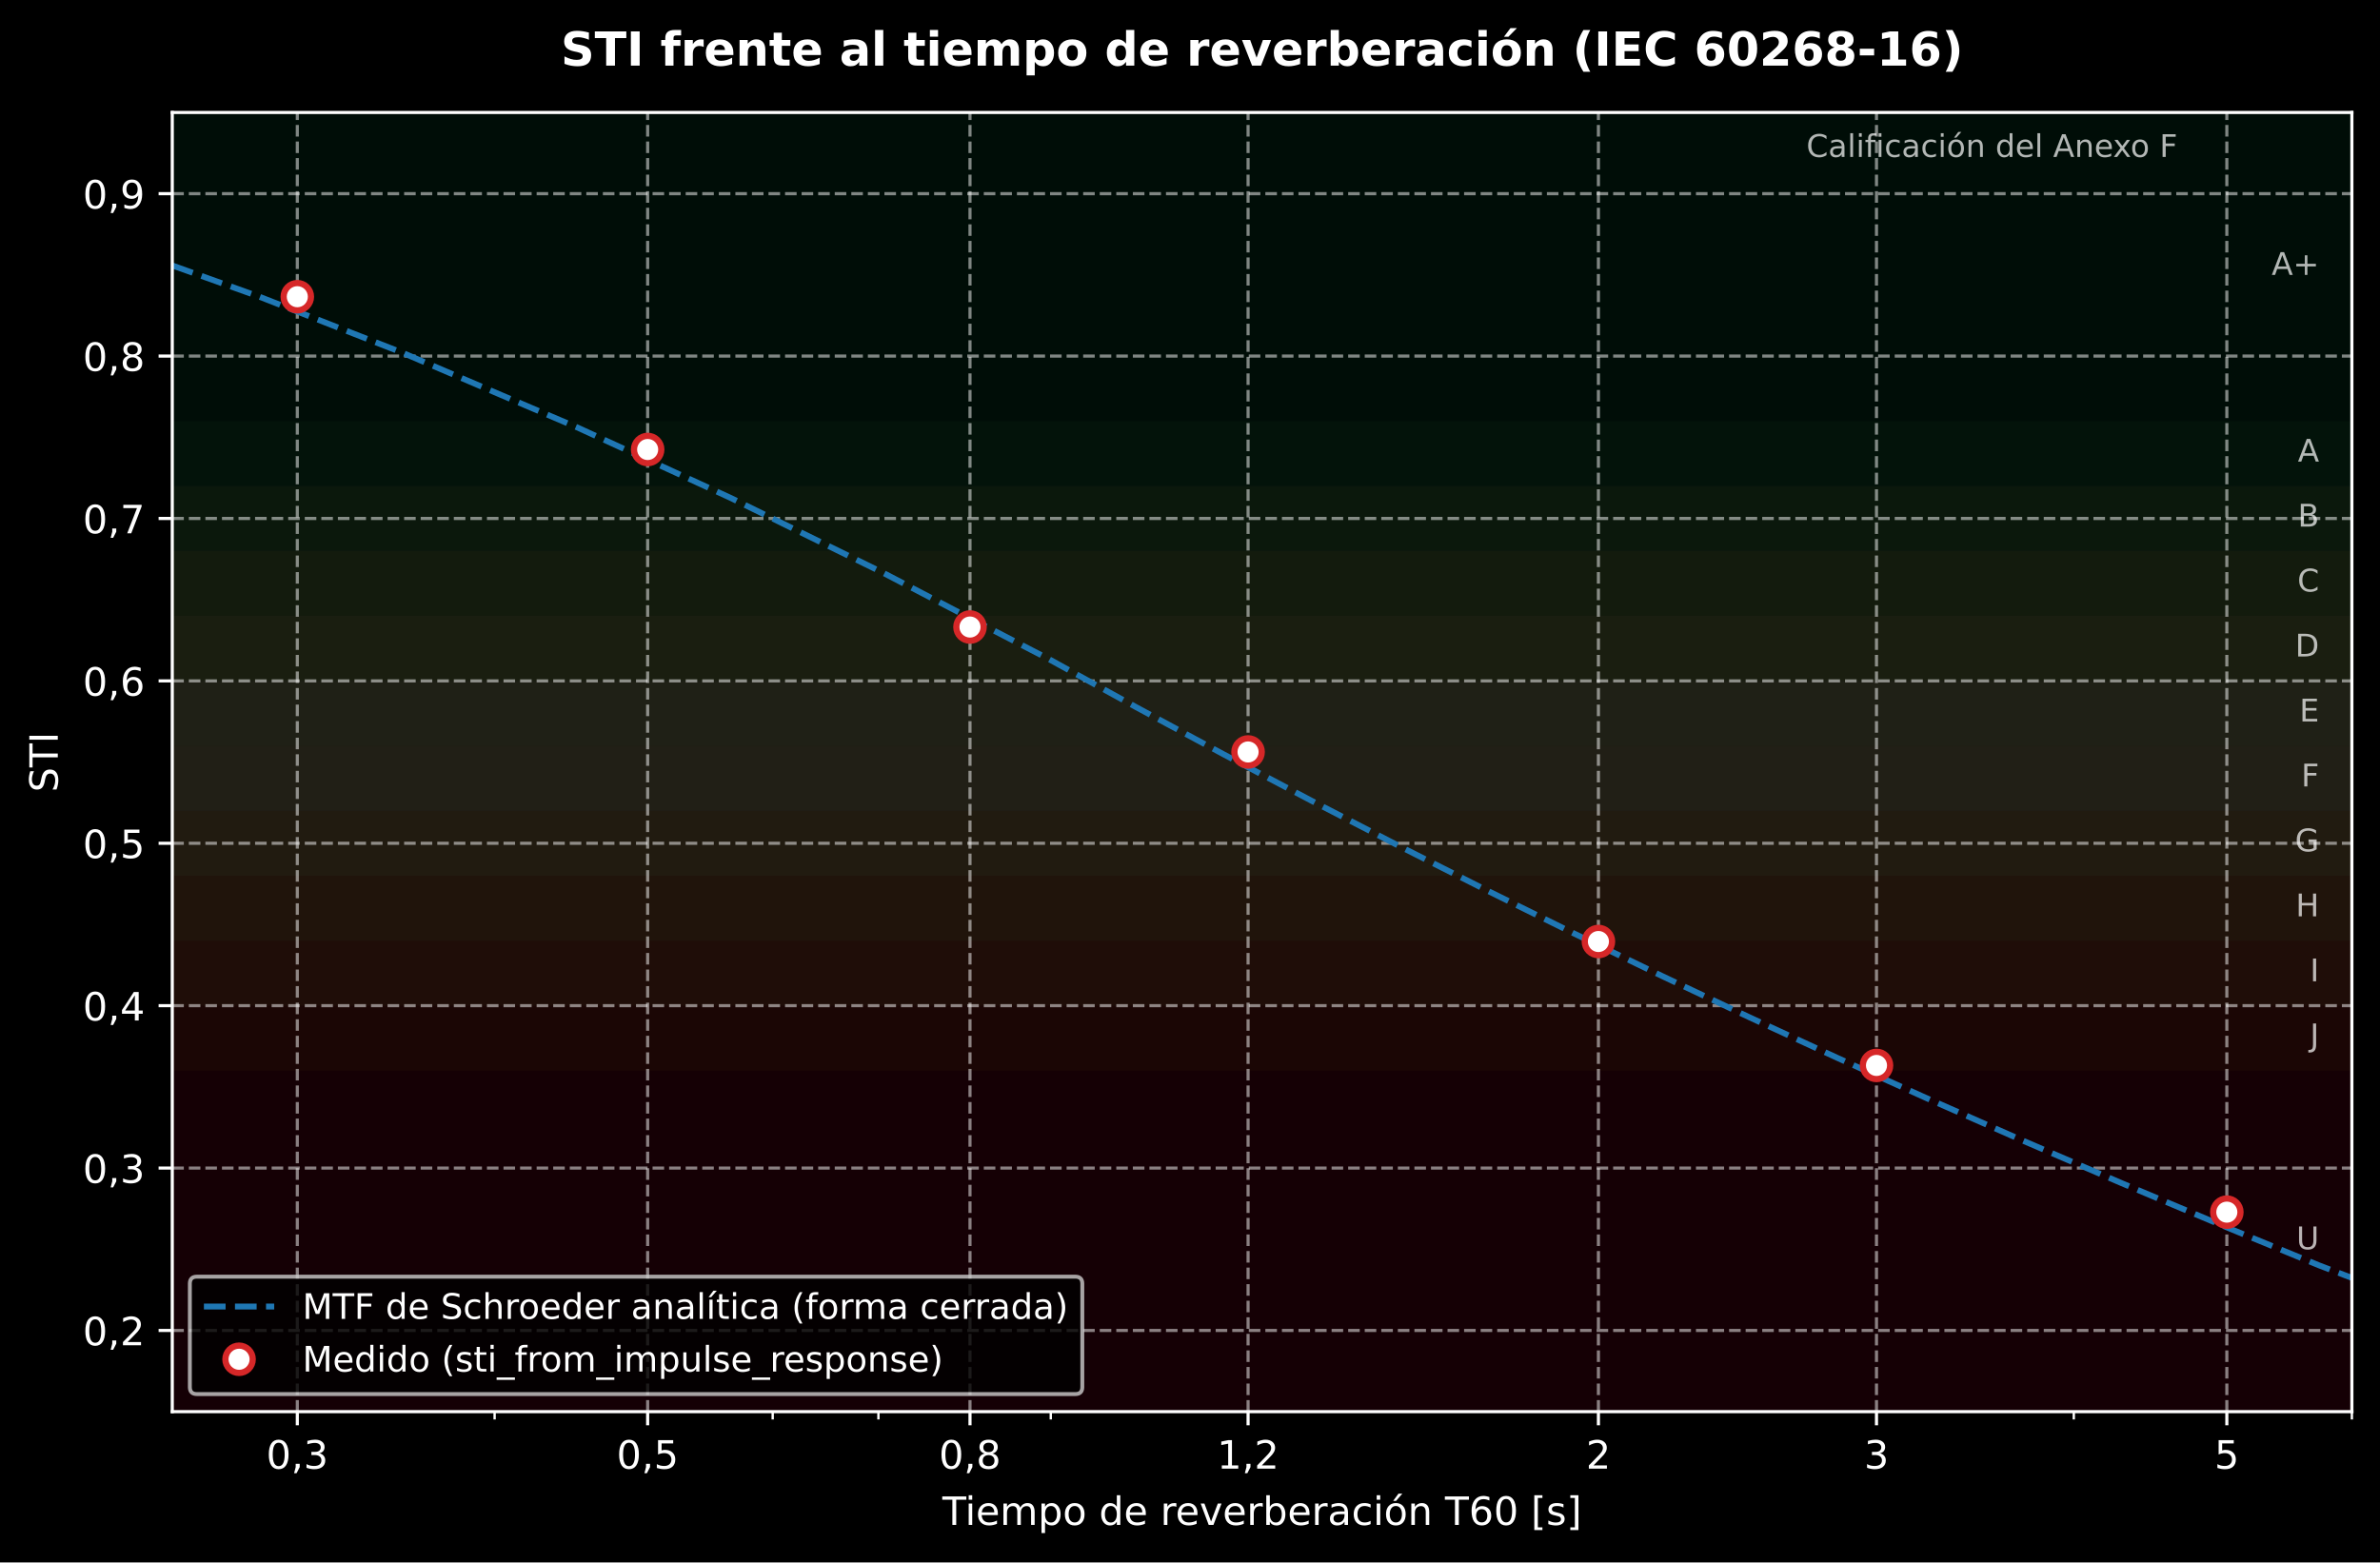
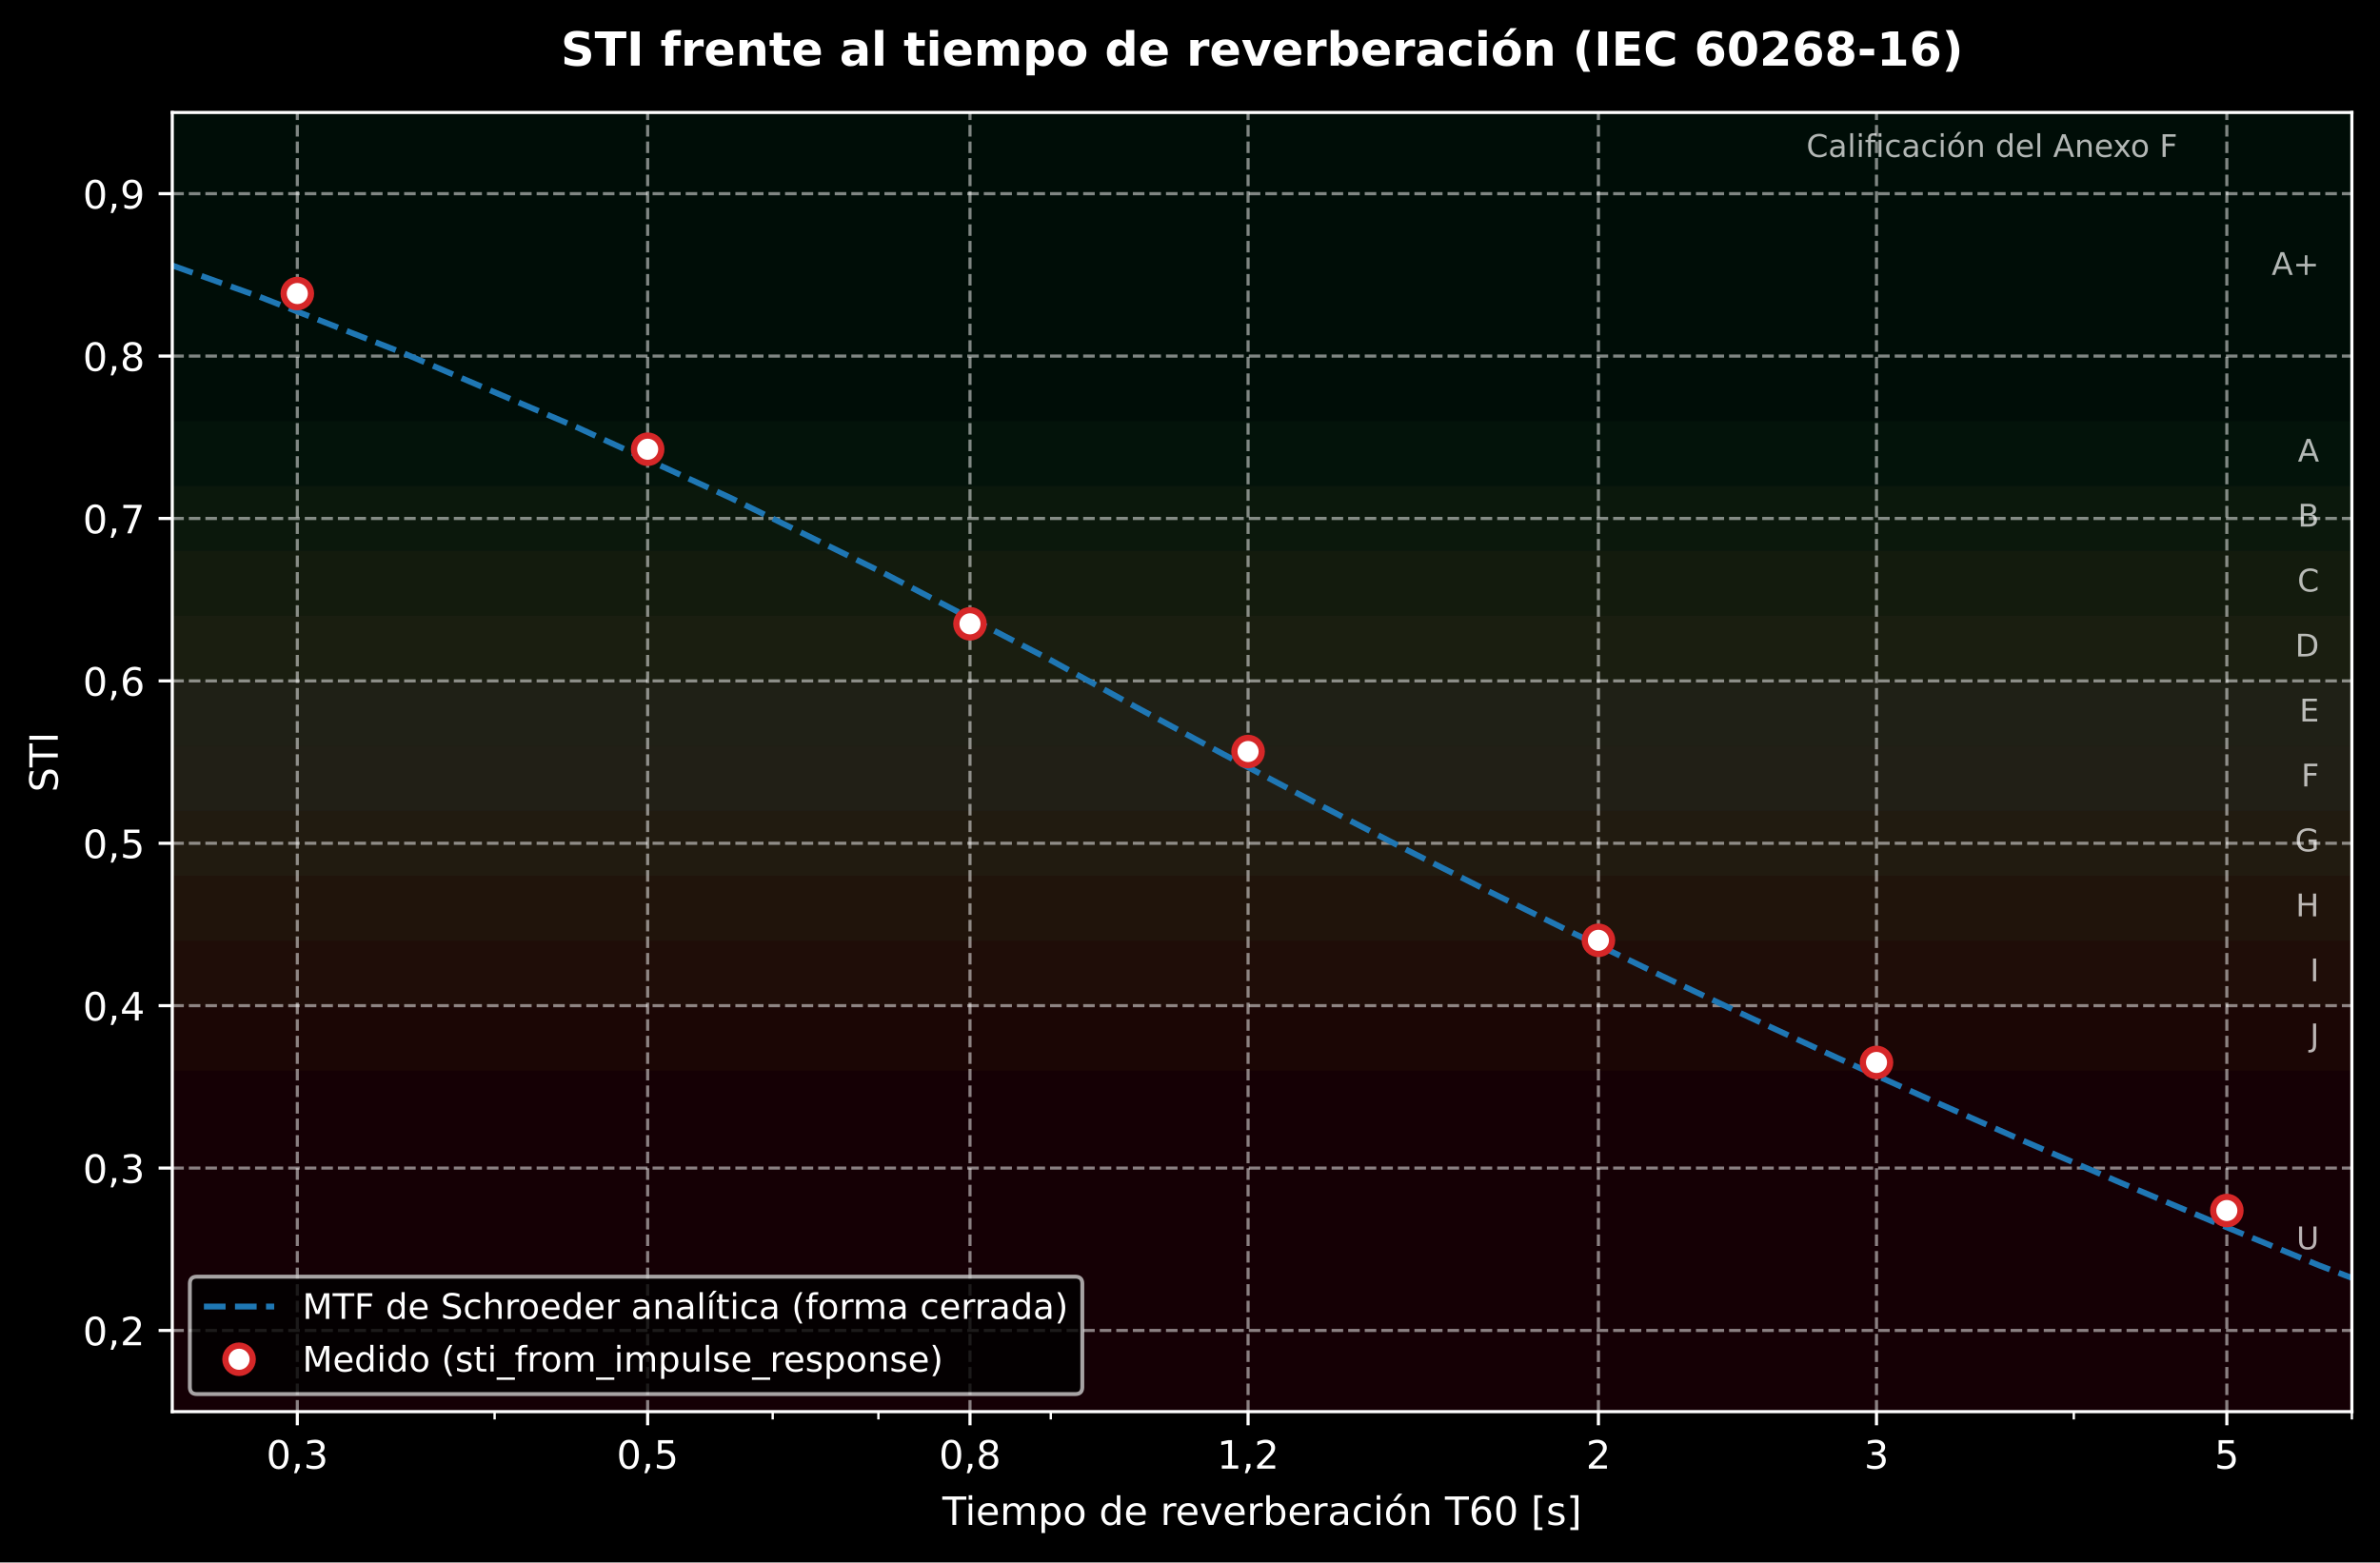
<svg xmlns="http://www.w3.org/2000/svg" xmlns:xlink="http://www.w3.org/1999/xlink" width="609.303pt" height="400.039pt" viewBox="0 0 609.303 400.039" version="1.1">
  <defs>
    <style type="text/css">*{stroke-linejoin: round; stroke-linecap: butt}</style>
  </defs>
  <g id="figure_1">
    <g id="patch_1">
      <path d="M -0 400.039  L 609.303 400.039  L 609.303 0  L -0 0  z " />
    </g>
    <g id="axes_1">
      <g id="patch_2">
        <path d="M 44.103 361.438  L 602.103 361.438  L 602.103 28.798  L 44.103 28.798  z " />
      </g>
      <g id="patch_3">
        <path d="M 44.103 361.438  L 602.103 361.438  L 602.103 274.12  L 44.103 274.12  z " clip-path="url(#pe2102e52f6)" style="fill: #a50026; opacity: 0.13" />
      </g>
      <g id="patch_4">
        <path d="M 44.103 274.12  L 602.103 274.12  L 602.103 257.488  L 44.103 257.488  z " clip-path="url(#pe2102e52f6)" style="fill: #d22b27; opacity: 0.13" />
      </g>
      <g id="patch_5">
        <path d="M 44.103 257.488  L 602.103 257.488  L 602.103 240.856  L 44.103 240.856  z " clip-path="url(#pe2102e52f6)" style="fill: #ee613e; opacity: 0.13" />
      </g>
      <g id="patch_6">
        <path d="M 44.103 240.856  L 602.103 240.856  L 602.103 224.224  L 44.103 224.224  z " clip-path="url(#pe2102e52f6)" style="fill: #fa9b58; opacity: 0.13" />
      </g>
      <g id="patch_7">
        <path d="M 44.103 224.224  L 602.103 224.224  L 602.103 207.592  L 44.103 207.592  z " clip-path="url(#pe2102e52f6)" style="fill: #fece7c; opacity: 0.13" />
      </g>
      <g id="patch_8">
        <path d="M 44.103 207.592  L 602.103 207.592  L 602.103 190.96  L 44.103 190.96  z " clip-path="url(#pe2102e52f6)" style="fill: #fff1a8; opacity: 0.13" />
      </g>
      <g id="patch_9">
        <path d="M 44.103 190.96  L 602.103 190.96  L 602.103 174.328  L 44.103 174.328  z " clip-path="url(#pe2102e52f6)" style="fill: #eef8a8; opacity: 0.13" />
      </g>
      <g id="patch_10">
        <path d="M 44.103 174.328  L 602.103 174.328  L 602.103 157.696  L 44.103 157.696  z " clip-path="url(#pe2102e52f6)" style="fill: #c7e77f; opacity: 0.13" />
      </g>
      <g id="patch_11">
        <path d="M 44.103 157.696  L 602.103 157.696  L 602.103 141.064  L 44.103 141.064  z " clip-path="url(#pe2102e52f6)" style="fill: #93d168; opacity: 0.13" />
      </g>
      <g id="patch_12">
        <path d="M 44.103 141.064  L 602.103 141.064  L 602.103 124.432  L 44.103 124.432  z " clip-path="url(#pe2102e52f6)" style="fill: #57b65f; opacity: 0.13" />
      </g>
      <g id="patch_13">
        <path d="M 44.103 124.432  L 602.103 124.432  L 602.103 107.8  L 44.103 107.8  z " clip-path="url(#pe2102e52f6)" style="fill: #17934e; opacity: 0.13" />
      </g>
      <g id="patch_14">
        <path d="M 44.103 107.8  L 602.103 107.8  L 602.103 28.798  L 44.103 28.798  z " clip-path="url(#pe2102e52f6)" style="fill: #006837; opacity: 0.13" />
      </g>
      <g id="matplotlib.axis_1">
        <g id="xtick_1">
          <g id="line2d_1">
            <path d="M 76.115 361.438  L 76.115 28.798  " clip-path="url(#pe2102e52f6)" style="fill: none; stroke-dasharray: 2.96,1.28; stroke-dashoffset: 0; stroke: #ffffff; stroke-opacity: 0.5; stroke-width: 0.8" />
          </g>
          <g id="line2d_2">
            <defs>
              <path id="m8d14ee1197" d="M 0 0  L 0 3.5  " style="stroke: #ffffff; stroke-width: 0.8" />
            </defs>
            <g>
              <use xlink:href="#m8d14ee1197" x="76.115" y="361.438" style="fill: #ffffff; stroke: #ffffff; stroke-width: 0.8" />
            </g>
          </g>
          <g id="text_1">
            <text style="font-size: 10px; font-family: 'DejaVu Sans', 'Bitstream Vera Sans', 'Computer Modern Sans Serif', 'Lucida Grande', 'Verdana', 'Geneva', 'Lucid', 'Arial', 'Helvetica', 'Avant Garde', sans-serif; text-anchor: middle; fill: #ffffff" x="76.115" y="376.036" transform="rotate(-0 76.11499 376.0358)">0,3</text>
          </g>
        </g>
        <g id="xtick_2">
          <g id="line2d_3">
            <path d="M 165.805 361.438  L 165.805 28.798  " clip-path="url(#pe2102e52f6)" style="fill: none; stroke-dasharray: 2.96,1.28; stroke-dashoffset: 0; stroke: #ffffff; stroke-opacity: 0.5; stroke-width: 0.8" />
          </g>
          <g id="line2d_4">
            <g>
              <use xlink:href="#m8d14ee1197" x="165.805" y="361.438" style="fill: #ffffff; stroke: #ffffff; stroke-width: 0.8" />
            </g>
          </g>
          <g id="text_2">
            <text style="font-size: 10px; font-family: 'DejaVu Sans', 'Bitstream Vera Sans', 'Computer Modern Sans Serif', 'Lucida Grande', 'Verdana', 'Geneva', 'Lucid', 'Arial', 'Helvetica', 'Avant Garde', sans-serif; text-anchor: middle; fill: #ffffff" x="165.805" y="376.036" transform="rotate(-0 165.8053 376.0358)">0,5</text>
          </g>
        </g>
        <g id="xtick_3">
          <g id="line2d_5">
            <path d="M 248.328 361.438  L 248.328 28.798  " clip-path="url(#pe2102e52f6)" style="fill: none; stroke-dasharray: 2.96,1.28; stroke-dashoffset: 0; stroke: #ffffff; stroke-opacity: 0.5; stroke-width: 0.8" />
          </g>
          <g id="line2d_6">
            <g>
              <use xlink:href="#m8d14ee1197" x="248.328" y="361.438" style="fill: #ffffff; stroke: #ffffff; stroke-width: 0.8" />
            </g>
          </g>
          <g id="text_3">
            <text style="font-size: 10px; font-family: 'DejaVu Sans', 'Bitstream Vera Sans', 'Computer Modern Sans Serif', 'Lucida Grande', 'Verdana', 'Geneva', 'Lucid', 'Arial', 'Helvetica', 'Avant Garde', sans-serif; text-anchor: middle; fill: #ffffff" x="248.328" y="376.036" transform="rotate(-0 248.3282 376.0358)">0,8</text>
          </g>
        </g>
        <g id="xtick_4">
          <g id="line2d_7">
            <path d="M 319.519 361.438  L 319.519 28.798  " clip-path="url(#pe2102e52f6)" style="fill: none; stroke-dasharray: 2.96,1.28; stroke-dashoffset: 0; stroke: #ffffff; stroke-opacity: 0.5; stroke-width: 0.8" />
          </g>
          <g id="line2d_8">
            <g>
              <use xlink:href="#m8d14ee1197" x="319.519" y="361.438" style="fill: #ffffff; stroke: #ffffff; stroke-width: 0.8" />
            </g>
          </g>
          <g id="text_4">
            <text style="font-size: 10px; font-family: 'DejaVu Sans', 'Bitstream Vera Sans', 'Computer Modern Sans Serif', 'Lucida Grande', 'Verdana', 'Geneva', 'Lucid', 'Arial', 'Helvetica', 'Avant Garde', sans-serif; text-anchor: middle; fill: #ffffff" x="319.519" y="376.036" transform="rotate(-0 319.5194 376.0358)">1,2</text>
          </g>
        </g>
        <g id="xtick_5">
          <g id="line2d_9">
            <path d="M 409.21 361.438  L 409.21 28.798  " clip-path="url(#pe2102e52f6)" style="fill: none; stroke-dasharray: 2.96,1.28; stroke-dashoffset: 0; stroke: #ffffff; stroke-opacity: 0.5; stroke-width: 0.8" />
          </g>
          <g id="line2d_10">
            <g>
              <use xlink:href="#m8d14ee1197" x="409.21" y="361.438" style="fill: #ffffff; stroke: #ffffff; stroke-width: 0.8" />
            </g>
          </g>
          <g id="text_5">
            <text style="font-size: 10px; font-family: 'DejaVu Sans', 'Bitstream Vera Sans', 'Computer Modern Sans Serif', 'Lucida Grande', 'Verdana', 'Geneva', 'Lucid', 'Arial', 'Helvetica', 'Avant Garde', sans-serif; text-anchor: middle; fill: #ffffff" x="409.21" y="376.036" transform="rotate(-0 409.2097 376.0358)">2</text>
          </g>
        </g>
        <g id="xtick_6">
          <g id="line2d_11">
            <path d="M 480.401 361.438  L 480.401 28.798  " clip-path="url(#pe2102e52f6)" style="fill: none; stroke-dasharray: 2.96,1.28; stroke-dashoffset: 0; stroke: #ffffff; stroke-opacity: 0.5; stroke-width: 0.8" />
          </g>
          <g id="line2d_12">
            <g>
              <use xlink:href="#m8d14ee1197" x="480.401" y="361.438" style="fill: #ffffff; stroke: #ffffff; stroke-width: 0.8" />
            </g>
          </g>
          <g id="text_6">
            <text style="font-size: 10px; font-family: 'DejaVu Sans', 'Bitstream Vera Sans', 'Computer Modern Sans Serif', 'Lucida Grande', 'Verdana', 'Geneva', 'Lucid', 'Arial', 'Helvetica', 'Avant Garde', sans-serif; text-anchor: middle; fill: #ffffff" x="480.401" y="376.036" transform="rotate(-0 480.4009 376.0358)">3</text>
          </g>
        </g>
        <g id="xtick_7">
          <g id="line2d_13">
            <path d="M 570.091 361.438  L 570.091 28.798  " clip-path="url(#pe2102e52f6)" style="fill: none; stroke-dasharray: 2.96,1.28; stroke-dashoffset: 0; stroke: #ffffff; stroke-opacity: 0.5; stroke-width: 0.8" />
          </g>
          <g id="line2d_14">
            <g>
              <use xlink:href="#m8d14ee1197" x="570.091" y="361.438" style="fill: #ffffff; stroke: #ffffff; stroke-width: 0.8" />
            </g>
          </g>
          <g id="text_7">
            <text style="font-size: 10px; font-family: 'DejaVu Sans', 'Bitstream Vera Sans', 'Computer Modern Sans Serif', 'Lucida Grande', 'Verdana', 'Geneva', 'Lucid', 'Arial', 'Helvetica', 'Avant Garde', sans-serif; text-anchor: middle; fill: #ffffff" x="570.091" y="376.036" transform="rotate(-0 570.0913 376.0358)">5</text>
          </g>
        </g>
        <g id="xtick_8">
          <g id="line2d_15">
            <defs>
              <path id="m1caa325441" d="M 0 0  L 0 2  " style="stroke: #ffffff; stroke-width: 0.6" />
            </defs>
            <g>
              <use xlink:href="#m1caa325441" x="126.626" y="361.438" style="fill: #ffffff; stroke: #ffffff; stroke-width: 0.6" />
            </g>
          </g>
        </g>
        <g id="xtick_9">
          <g id="line2d_16">
            <g>
              <use xlink:href="#m1caa325441" x="197.817" y="361.438" style="fill: #ffffff; stroke: #ffffff; stroke-width: 0.6" />
            </g>
          </g>
        </g>
        <g id="xtick_10">
          <g id="line2d_17">
            <g>
              <use xlink:href="#m1caa325441" x="224.883" y="361.438" style="fill: #ffffff; stroke: #ffffff; stroke-width: 0.6" />
            </g>
          </g>
        </g>
        <g id="xtick_11">
          <g id="line2d_18">
            <g>
              <use xlink:href="#m1caa325441" x="269.008" y="361.438" style="fill: #ffffff; stroke: #ffffff; stroke-width: 0.6" />
            </g>
          </g>
        </g>
        <g id="xtick_12">
          <g id="line2d_19">
            <g>
              <use xlink:href="#m1caa325441" x="530.912" y="361.438" style="fill: #ffffff; stroke: #ffffff; stroke-width: 0.6" />
            </g>
          </g>
        </g>
        <g id="xtick_13">
          <g id="line2d_20">
            <g>
              <use xlink:href="#m1caa325441" x="602.103" y="361.438" style="fill: #ffffff; stroke: #ffffff; stroke-width: 0.6" />
            </g>
          </g>
        </g>
        <g id="text_8">
          <text style="font-size: 10px; font-family: 'DejaVu Sans', 'Bitstream Vera Sans', 'Computer Modern Sans Serif', 'Lucida Grande', 'Verdana', 'Geneva', 'Lucid', 'Arial', 'Helvetica', 'Avant Garde', sans-serif; text-anchor: middle; fill: #ffffff" x="323.103" y="390.437" transform="rotate(-0 323.1031 390.4366)">Tiempo de reverberación T60 [s]</text>
        </g>
      </g>
      <g id="matplotlib.axis_2">
        <g id="ytick_1">
          <g id="line2d_21">
            <path d="M 44.103 340.648  L 602.103 340.648  " clip-path="url(#pe2102e52f6)" style="fill: none; stroke-dasharray: 2.96,1.28; stroke-dashoffset: 0; stroke: #ffffff; stroke-opacity: 0.5; stroke-width: 0.8" />
          </g>
          <g id="line2d_22">
            <defs>
              <path id="m5e07181663" d="M 0 0  L -3.5 0  " style="stroke: #ffffff; stroke-width: 0.8" />
            </defs>
            <g>
              <use xlink:href="#m5e07181663" x="44.103" y="340.648" style="fill: #ffffff; stroke: #ffffff; stroke-width: 0.8" />
            </g>
          </g>
          <g id="text_9">
            <text style="font-size: 10px; font-family: 'DejaVu Sans', 'Bitstream Vera Sans', 'Computer Modern Sans Serif', 'Lucida Grande', 'Verdana', 'Geneva', 'Lucid', 'Arial', 'Helvetica', 'Avant Garde', sans-serif; text-anchor: end; fill: #ffffff" x="37.103" y="344.447" transform="rotate(-0 37.10312 344.447)">0,2</text>
          </g>
        </g>
        <g id="ytick_2">
          <g id="line2d_23">
            <path d="M 44.103 299.068  L 602.103 299.068  " clip-path="url(#pe2102e52f6)" style="fill: none; stroke-dasharray: 2.96,1.28; stroke-dashoffset: 0; stroke: #ffffff; stroke-opacity: 0.5; stroke-width: 0.8" />
          </g>
          <g id="line2d_24">
            <g>
              <use xlink:href="#m5e07181663" x="44.103" y="299.068" style="fill: #ffffff; stroke: #ffffff; stroke-width: 0.8" />
            </g>
          </g>
          <g id="text_10">
            <text style="font-size: 10px; font-family: 'DejaVu Sans', 'Bitstream Vera Sans', 'Computer Modern Sans Serif', 'Lucida Grande', 'Verdana', 'Geneva', 'Lucid', 'Arial', 'Helvetica', 'Avant Garde', sans-serif; text-anchor: end; fill: #ffffff" x="37.103" y="302.867" transform="rotate(-0 37.10312 302.867)">0,3</text>
          </g>
        </g>
        <g id="ytick_3">
          <g id="line2d_25">
            <path d="M 44.103 257.488  L 602.103 257.488  " clip-path="url(#pe2102e52f6)" style="fill: none; stroke-dasharray: 2.96,1.28; stroke-dashoffset: 0; stroke: #ffffff; stroke-opacity: 0.5; stroke-width: 0.8" />
          </g>
          <g id="line2d_26">
            <g>
              <use xlink:href="#m5e07181663" x="44.103" y="257.488" style="fill: #ffffff; stroke: #ffffff; stroke-width: 0.8" />
            </g>
          </g>
          <g id="text_11">
            <text style="font-size: 10px; font-family: 'DejaVu Sans', 'Bitstream Vera Sans', 'Computer Modern Sans Serif', 'Lucida Grande', 'Verdana', 'Geneva', 'Lucid', 'Arial', 'Helvetica', 'Avant Garde', sans-serif; text-anchor: end; fill: #ffffff" x="37.103" y="261.287" transform="rotate(-0 37.10312 261.287)">0,4</text>
          </g>
        </g>
        <g id="ytick_4">
          <g id="line2d_27">
            <path d="M 44.103 215.908  L 602.103 215.908  " clip-path="url(#pe2102e52f6)" style="fill: none; stroke-dasharray: 2.96,1.28; stroke-dashoffset: 0; stroke: #ffffff; stroke-opacity: 0.5; stroke-width: 0.8" />
          </g>
          <g id="line2d_28">
            <g>
              <use xlink:href="#m5e07181663" x="44.103" y="215.908" style="fill: #ffffff; stroke: #ffffff; stroke-width: 0.8" />
            </g>
          </g>
          <g id="text_12">
            <text style="font-size: 10px; font-family: 'DejaVu Sans', 'Bitstream Vera Sans', 'Computer Modern Sans Serif', 'Lucida Grande', 'Verdana', 'Geneva', 'Lucid', 'Arial', 'Helvetica', 'Avant Garde', sans-serif; text-anchor: end; fill: #ffffff" x="37.103" y="219.707" transform="rotate(-0 37.10312 219.707)">0,5</text>
          </g>
        </g>
        <g id="ytick_5">
          <g id="line2d_29">
            <path d="M 44.103 174.328  L 602.103 174.328  " clip-path="url(#pe2102e52f6)" style="fill: none; stroke-dasharray: 2.96,1.28; stroke-dashoffset: 0; stroke: #ffffff; stroke-opacity: 0.5; stroke-width: 0.8" />
          </g>
          <g id="line2d_30">
            <g>
              <use xlink:href="#m5e07181663" x="44.103" y="174.328" style="fill: #ffffff; stroke: #ffffff; stroke-width: 0.8" />
            </g>
          </g>
          <g id="text_13">
            <text style="font-size: 10px; font-family: 'DejaVu Sans', 'Bitstream Vera Sans', 'Computer Modern Sans Serif', 'Lucida Grande', 'Verdana', 'Geneva', 'Lucid', 'Arial', 'Helvetica', 'Avant Garde', sans-serif; text-anchor: end; fill: #ffffff" x="37.103" y="178.127" transform="rotate(-0 37.10312 178.127)">0,6</text>
          </g>
        </g>
        <g id="ytick_6">
          <g id="line2d_31">
            <path d="M 44.103 132.748  L 602.103 132.748  " clip-path="url(#pe2102e52f6)" style="fill: none; stroke-dasharray: 2.96,1.28; stroke-dashoffset: 0; stroke: #ffffff; stroke-opacity: 0.5; stroke-width: 0.8" />
          </g>
          <g id="line2d_32">
            <g>
              <use xlink:href="#m5e07181663" x="44.103" y="132.748" style="fill: #ffffff; stroke: #ffffff; stroke-width: 0.8" />
            </g>
          </g>
          <g id="text_14">
            <text style="font-size: 10px; font-family: 'DejaVu Sans', 'Bitstream Vera Sans', 'Computer Modern Sans Serif', 'Lucida Grande', 'Verdana', 'Geneva', 'Lucid', 'Arial', 'Helvetica', 'Avant Garde', sans-serif; text-anchor: end; fill: #ffffff" x="37.103" y="136.547" transform="rotate(-0 37.10312 136.547)">0,7</text>
          </g>
        </g>
        <g id="ytick_7">
          <g id="line2d_33">
            <path d="M 44.103 91.168  L 602.103 91.168  " clip-path="url(#pe2102e52f6)" style="fill: none; stroke-dasharray: 2.96,1.28; stroke-dashoffset: 0; stroke: #ffffff; stroke-opacity: 0.5; stroke-width: 0.8" />
          </g>
          <g id="line2d_34">
            <g>
              <use xlink:href="#m5e07181663" x="44.103" y="91.168" style="fill: #ffffff; stroke: #ffffff; stroke-width: 0.8" />
            </g>
          </g>
          <g id="text_15">
            <text style="font-size: 10px; font-family: 'DejaVu Sans', 'Bitstream Vera Sans', 'Computer Modern Sans Serif', 'Lucida Grande', 'Verdana', 'Geneva', 'Lucid', 'Arial', 'Helvetica', 'Avant Garde', sans-serif; text-anchor: end; fill: #ffffff" x="37.103" y="94.967" transform="rotate(-0 37.10312 94.96695)">0,8</text>
          </g>
        </g>
        <g id="ytick_8">
          <g id="line2d_35">
            <path d="M 44.103 49.588  L 602.103 49.588  " clip-path="url(#pe2102e52f6)" style="fill: none; stroke-dasharray: 2.96,1.28; stroke-dashoffset: 0; stroke: #ffffff; stroke-opacity: 0.5; stroke-width: 0.8" />
          </g>
          <g id="line2d_36">
            <g>
              <use xlink:href="#m5e07181663" x="44.103" y="49.588" style="fill: #ffffff; stroke: #ffffff; stroke-width: 0.8" />
            </g>
          </g>
          <g id="text_16">
            <text style="font-size: 10px; font-family: 'DejaVu Sans', 'Bitstream Vera Sans', 'Computer Modern Sans Serif', 'Lucida Grande', 'Verdana', 'Geneva', 'Lucid', 'Arial', 'Helvetica', 'Avant Garde', sans-serif; text-anchor: end; fill: #ffffff" x="37.103" y="53.387" transform="rotate(-0 37.10312 53.38695)">0,9</text>
          </g>
        </g>
        <g id="text_17">
          <text style="font-size: 10px; font-family: 'DejaVu Sans', 'Bitstream Vera Sans', 'Computer Modern Sans Serif', 'Lucida Grande', 'Verdana', 'Geneva', 'Lucid', 'Arial', 'Helvetica', 'Avant Garde', sans-serif; text-anchor: middle; fill: #ffffff" x="14.798" y="195.118" transform="rotate(-90 14.79766 195.1181)">STI</text>
        </g>
      </g>
      <g id="line2d_37">
        <path d="M 44.103 67.968  L 66.535 76.019  L 94.575 87.008  L 102.988 90.296  L 128.224 101.106  L 147.852 109.467  L 173.088 121.065  L 187.108 127.513  L 212.344 139.911  L 226.364 146.799  L 248.797 158.518  L 268.425 168.705  L 290.857 181.055  L 313.289 193.156  L 335.721 205.005  L 358.153 216.6  L 380.586 227.943  L 403.018 239.033  L 425.45 249.875  L 447.882 260.472  L 470.314 270.831  L 492.746 280.96  L 517.983 292.092  L 543.219 302.961  L 568.455 313.584  L 593.691 323.98  L 602.103 327.194  L 602.103 327.194  " clip-path="url(#pe2102e52f6)" style="fill: none; stroke-dasharray: 5.55,2.4; stroke-dashoffset: 0; stroke: #1f77b4; stroke-width: 1.5" />
      </g>
      <g id="line2d_38">
        <defs>
          <path id="m0124a2d90b" d="M 0 3.5  C 0.928 3.5 1.819 3.131 2.475 2.475  C 3.131 1.819 3.5 0.928 3.5 0  C 3.5 -0.928 3.131 -1.819 2.475 -2.475  C 1.819 -3.131 0.928 -3.5 0 -3.5  C -0.928 -3.5 -1.819 -3.131 -2.475 -2.475  C -3.131 -1.819 -3.5 -0.928 -3.5 0  C -3.5 0.928 -3.131 1.819 -2.475 2.475  C -1.819 3.131 -0.928 3.5 0 3.5  z " style="stroke: #d62728; stroke-width: 1.6" />
        </defs>
        <g clip-path="url(#pe2102e52f6)">
-           <use xlink:href="#m0124a2d90b" x="76.115" y="75.971" style="fill: #ffffff; stroke: #d62728; stroke-width: 1.6" />
-           <use xlink:href="#m0124a2d90b" x="165.805" y="115.091" style="fill: #ffffff; stroke: #d62728; stroke-width: 1.6" />
-           <use xlink:href="#m0124a2d90b" x="248.328" y="160.544" style="fill: #ffffff; stroke: #d62728; stroke-width: 1.6" />
-           <use xlink:href="#m0124a2d90b" x="319.519" y="192.532" style="fill: #ffffff; stroke: #d62728; stroke-width: 1.6" />
-           <use xlink:href="#m0124a2d90b" x="409.21" y="241.065" style="fill: #ffffff; stroke: #d62728; stroke-width: 1.6" />
-           <use xlink:href="#m0124a2d90b" x="480.401" y="272.794" style="fill: #ffffff; stroke: #d62728; stroke-width: 1.6" />
-           <use xlink:href="#m0124a2d90b" x="570.091" y="310.356" style="fill: #ffffff; stroke: #d62728; stroke-width: 1.6" />
+           <use xlink:href="#m0124a2d90b" x="76.115" y="75.157" style="fill: #ffffff; stroke: #d62728; stroke-width: 1.6" />
+           <use xlink:href="#m0124a2d90b" x="165.805" y="115.024" style="fill: #ffffff; stroke: #d62728; stroke-width: 1.6" />
+           <use xlink:href="#m0124a2d90b" x="248.328" y="159.719" style="fill: #ffffff; stroke: #d62728; stroke-width: 1.6" />
+           <use xlink:href="#m0124a2d90b" x="319.519" y="192.42" style="fill: #ffffff; stroke: #d62728; stroke-width: 1.6" />
+           <use xlink:href="#m0124a2d90b" x="409.21" y="240.757" style="fill: #ffffff; stroke: #d62728; stroke-width: 1.6" />
+           <use xlink:href="#m0124a2d90b" x="480.401" y="272.028" style="fill: #ffffff; stroke: #d62728; stroke-width: 1.6" />
+           <use xlink:href="#m0124a2d90b" x="570.091" y="309.943" style="fill: #ffffff; stroke: #d62728; stroke-width: 1.6" />
        </g>
      </g>
      <g id="patch_15">
        <path d="M 44.103 361.438  L 44.103 28.798  " style="fill: none; stroke: #ffffff; stroke-width: 0.8; stroke-linejoin: miter; stroke-linecap: square" />
      </g>
      <g id="patch_16">
        <path d="M 602.103 361.438  L 602.103 28.798  " style="fill: none; stroke: #ffffff; stroke-width: 0.8; stroke-linejoin: miter; stroke-linecap: square" />
      </g>
      <g id="patch_17">
        <path d="M 44.103 361.438  L 602.103 361.438  " style="fill: none; stroke: #ffffff; stroke-width: 0.8; stroke-linejoin: miter; stroke-linecap: square" />
      </g>
      <g id="patch_18">
        <path d="M 44.103 28.798  L 602.103 28.798  " style="fill: none; stroke: #ffffff; stroke-width: 0.8; stroke-linejoin: miter; stroke-linecap: square" />
      </g>
      <g id="text_18">
        <text style="font-size: 8px; font-family: 'DejaVu Sans', 'Bitstream Vera Sans', 'Computer Modern Sans Serif', 'Lucida Grande', 'Verdana', 'Geneva', 'Lucid', 'Arial', 'Helvetica', 'Avant Garde', sans-serif; text-anchor: end; fill: #ffffff; opacity: 0.7" x="593.733" y="319.857" transform="rotate(-0 593.7331 319.8573)">U</text>
      </g>
      <g id="text_19">
        <text style="font-size: 8px; font-family: 'DejaVu Sans', 'Bitstream Vera Sans', 'Computer Modern Sans Serif', 'Lucida Grande', 'Verdana', 'Geneva', 'Lucid', 'Arial', 'Helvetica', 'Avant Garde', sans-serif; text-anchor: end; fill: #ffffff; opacity: 0.7" x="593.733" y="267.882" transform="rotate(-0 593.7331 267.8822)">J</text>
      </g>
      <g id="text_20">
        <text style="font-size: 8px; font-family: 'DejaVu Sans', 'Bitstream Vera Sans', 'Computer Modern Sans Serif', 'Lucida Grande', 'Verdana', 'Geneva', 'Lucid', 'Arial', 'Helvetica', 'Avant Garde', sans-serif; text-anchor: end; fill: #ffffff; opacity: 0.7" x="593.733" y="251.25" transform="rotate(-0 593.7331 251.2502)">I</text>
      </g>
      <g id="text_21">
        <text style="font-size: 8px; font-family: 'DejaVu Sans', 'Bitstream Vera Sans', 'Computer Modern Sans Serif', 'Lucida Grande', 'Verdana', 'Geneva', 'Lucid', 'Arial', 'Helvetica', 'Avant Garde', sans-serif; text-anchor: end; fill: #ffffff; opacity: 0.7" x="593.733" y="234.618" transform="rotate(-0 593.7331 234.6182)">H</text>
      </g>
      <g id="text_22">
        <text style="font-size: 8px; font-family: 'DejaVu Sans', 'Bitstream Vera Sans', 'Computer Modern Sans Serif', 'Lucida Grande', 'Verdana', 'Geneva', 'Lucid', 'Arial', 'Helvetica', 'Avant Garde', sans-serif; text-anchor: end; fill: #ffffff; opacity: 0.7" x="593.733" y="217.986" transform="rotate(-0 593.7331 217.9863)">G</text>
      </g>
      <g id="text_23">
        <text style="font-size: 8px; font-family: 'DejaVu Sans', 'Bitstream Vera Sans', 'Computer Modern Sans Serif', 'Lucida Grande', 'Verdana', 'Geneva', 'Lucid', 'Arial', 'Helvetica', 'Avant Garde', sans-serif; text-anchor: end; fill: #ffffff; opacity: 0.7" x="593.733" y="201.354" transform="rotate(-0 593.7331 201.3543)">F</text>
      </g>
      <g id="text_24">
        <text style="font-size: 8px; font-family: 'DejaVu Sans', 'Bitstream Vera Sans', 'Computer Modern Sans Serif', 'Lucida Grande', 'Verdana', 'Geneva', 'Lucid', 'Arial', 'Helvetica', 'Avant Garde', sans-serif; text-anchor: end; fill: #ffffff; opacity: 0.7" x="593.733" y="184.722" transform="rotate(-0 593.7331 184.7223)">E</text>
      </g>
      <g id="text_25">
        <text style="font-size: 8px; font-family: 'DejaVu Sans', 'Bitstream Vera Sans', 'Computer Modern Sans Serif', 'Lucida Grande', 'Verdana', 'Geneva', 'Lucid', 'Arial', 'Helvetica', 'Avant Garde', sans-serif; text-anchor: end; fill: #ffffff; opacity: 0.7" x="593.733" y="168.09" transform="rotate(-0 593.7331 168.0902)">D</text>
      </g>
      <g id="text_26">
        <text style="font-size: 8px; font-family: 'DejaVu Sans', 'Bitstream Vera Sans', 'Computer Modern Sans Serif', 'Lucida Grande', 'Verdana', 'Geneva', 'Lucid', 'Arial', 'Helvetica', 'Avant Garde', sans-serif; text-anchor: end; fill: #ffffff; opacity: 0.7" x="593.733" y="151.458" transform="rotate(-0 593.7331 151.4582)">C</text>
      </g>
      <g id="text_27">
        <text style="font-size: 8px; font-family: 'DejaVu Sans', 'Bitstream Vera Sans', 'Computer Modern Sans Serif', 'Lucida Grande', 'Verdana', 'Geneva', 'Lucid', 'Arial', 'Helvetica', 'Avant Garde', sans-serif; text-anchor: end; fill: #ffffff; opacity: 0.7" x="593.733" y="134.826" transform="rotate(-0 593.7331 134.8262)">B</text>
      </g>
      <g id="text_28">
        <text style="font-size: 8px; font-family: 'DejaVu Sans', 'Bitstream Vera Sans', 'Computer Modern Sans Serif', 'Lucida Grande', 'Verdana', 'Geneva', 'Lucid', 'Arial', 'Helvetica', 'Avant Garde', sans-serif; text-anchor: end; fill: #ffffff; opacity: 0.7" x="593.733" y="118.194" transform="rotate(-0 593.7331 118.1942)">A</text>
      </g>
      <g id="text_29">
        <text style="font-size: 8px; font-family: 'DejaVu Sans', 'Bitstream Vera Sans', 'Computer Modern Sans Serif', 'Lucida Grande', 'Verdana', 'Geneva', 'Lucid', 'Arial', 'Helvetica', 'Avant Garde', sans-serif; text-anchor: end; fill: #ffffff; opacity: 0.7" x="593.733" y="70.377" transform="rotate(-0 593.7331 70.37725)">A+</text>
      </g>
      <g id="text_30">
        <text style="font-size: 8px; font-family: 'DejaVu Sans', 'Bitstream Vera Sans', 'Computer Modern Sans Serif', 'Lucida Grande', 'Verdana', 'Geneva', 'Lucid', 'Arial', 'Helvetica', 'Avant Garde', sans-serif; text-anchor: end; fill: #ffffff; opacity: 0.7" x="557.463" y="40.186" transform="rotate(-0 557.4631 40.18648)">Calificación del Anexo F</text>
      </g>
      <g id="text_31">
        <text style="font-weight: 700; font-size: 12px; font-family: 'DejaVu Sans', 'Bitstream Vera Sans', 'Computer Modern Sans Serif', 'Lucida Grande', 'Verdana', 'Geneva', 'Lucid', 'Arial', 'Helvetica', 'Avant Garde', sans-serif; text-anchor: middle; fill: #ffffff" x="323.103" y="16.798" transform="rotate(-0 323.1031 16.79812)">STI frente al tiempo de reverberación (IEC 60268-16)</text>
      </g>
      <g id="legend_1">
        <g id="patch_19">
          <path d="M 50.403 356.938  L 275.281 356.938  Q 277.081 356.938 277.081 355.138  L 277.081 328.677  Q 277.081 326.877 275.281 326.877  L 50.403 326.877  Q 48.603 326.877 48.603 328.677  L 48.603 355.138  Q 48.603 356.938 50.403 356.938  z " style="opacity: 0.8; stroke: #cccccc; stroke-linejoin: miter" />
        </g>
        <g id="line2d_39">
          <path d="M 52.203 334.525  L 61.203 334.525  L 70.203 334.525  " style="fill: none; stroke-dasharray: 5.55,2.4; stroke-dashoffset: 0; stroke: #1f77b4; stroke-width: 1.5" />
        </g>
        <g id="text_32">
          <text style="font-size: 9px; font-family: 'DejaVu Sans', 'Bitstream Vera Sans', 'Computer Modern Sans Serif', 'Lucida Grande', 'Verdana', 'Geneva', 'Lucid', 'Arial', 'Helvetica', 'Avant Garde', sans-serif; text-anchor: start; fill: #ffffff" x="77.403" y="337.675" transform="rotate(-0 77.40313 337.6753)">MTF de Schroeder analítica (forma cerrada)</text>
        </g>
        <g id="line2d_40">
          <g>
            <use xlink:href="#m0124a2d90b" x="61.203" y="348.026" style="fill: #ffffff; stroke: #d62728; stroke-width: 1.6" />
          </g>
        </g>
        <g id="text_33">
          <text style="font-size: 9px; font-family: 'DejaVu Sans', 'Bitstream Vera Sans', 'Computer Modern Sans Serif', 'Lucida Grande', 'Verdana', 'Geneva', 'Lucid', 'Arial', 'Helvetica', 'Avant Garde', sans-serif; text-anchor: start; fill: #ffffff" x="77.403" y="351.176" transform="rotate(-0 77.40313 351.176)">Medido (sti_from_impulse_response)</text>
        </g>
      </g>
    </g>
  </g>
  <defs>
    <clipPath id="pe2102e52f6">
      <rect x="44.103" y="28.798" width="558" height="332.64" />
    </clipPath>
  </defs>
</svg>
